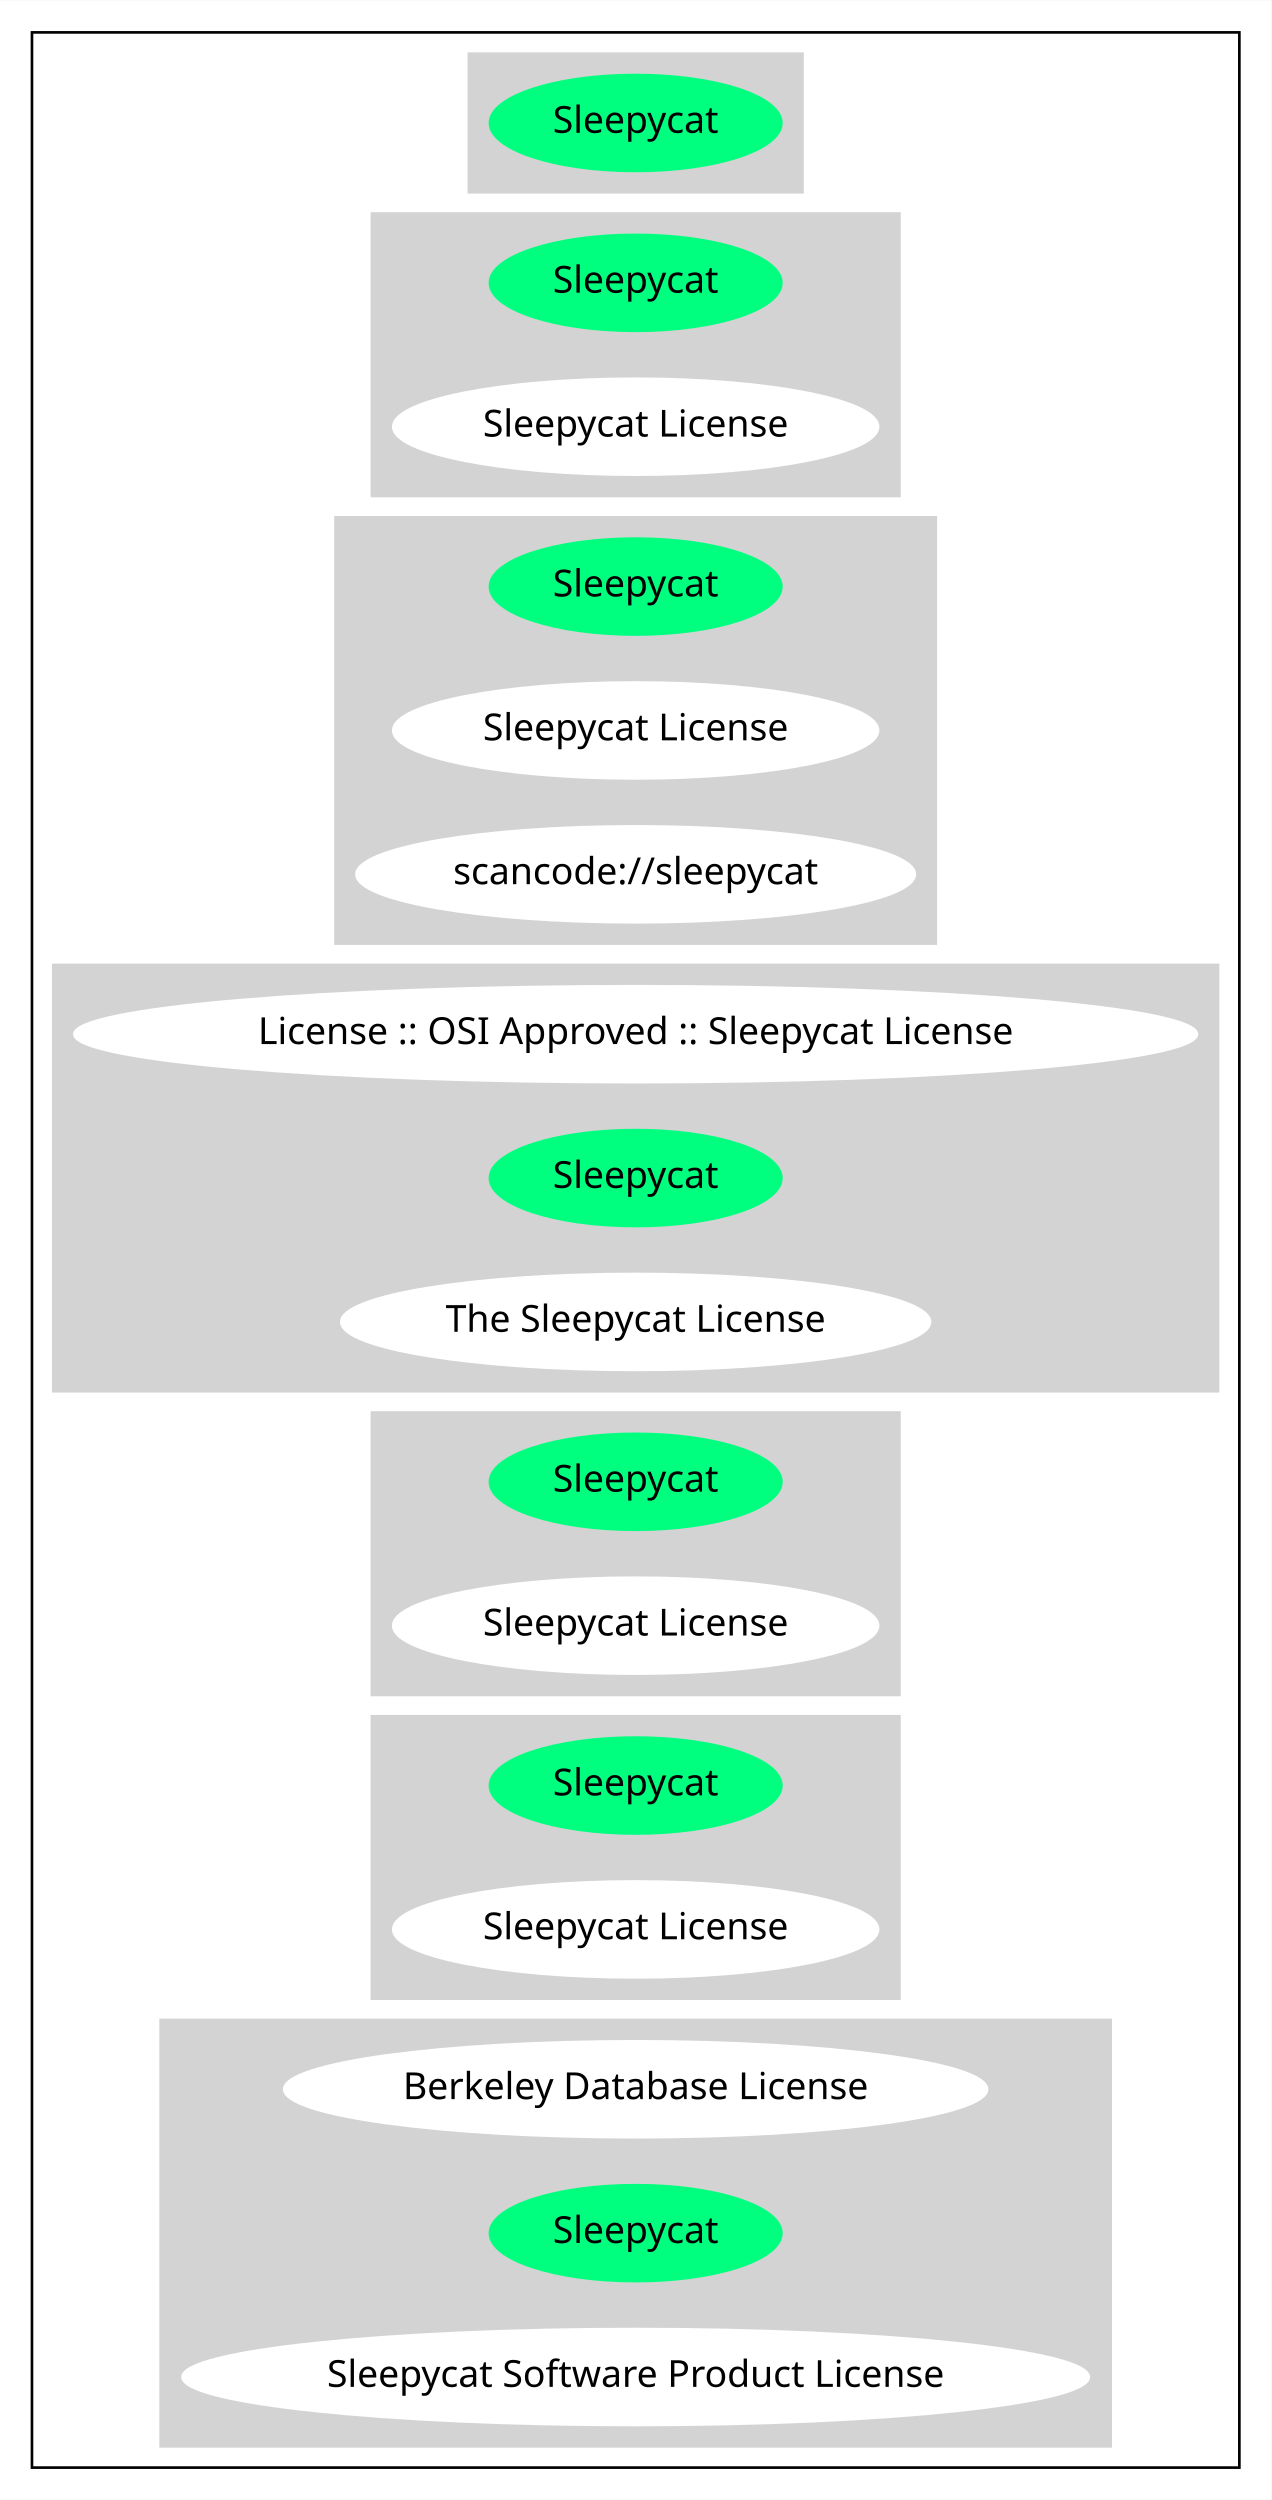
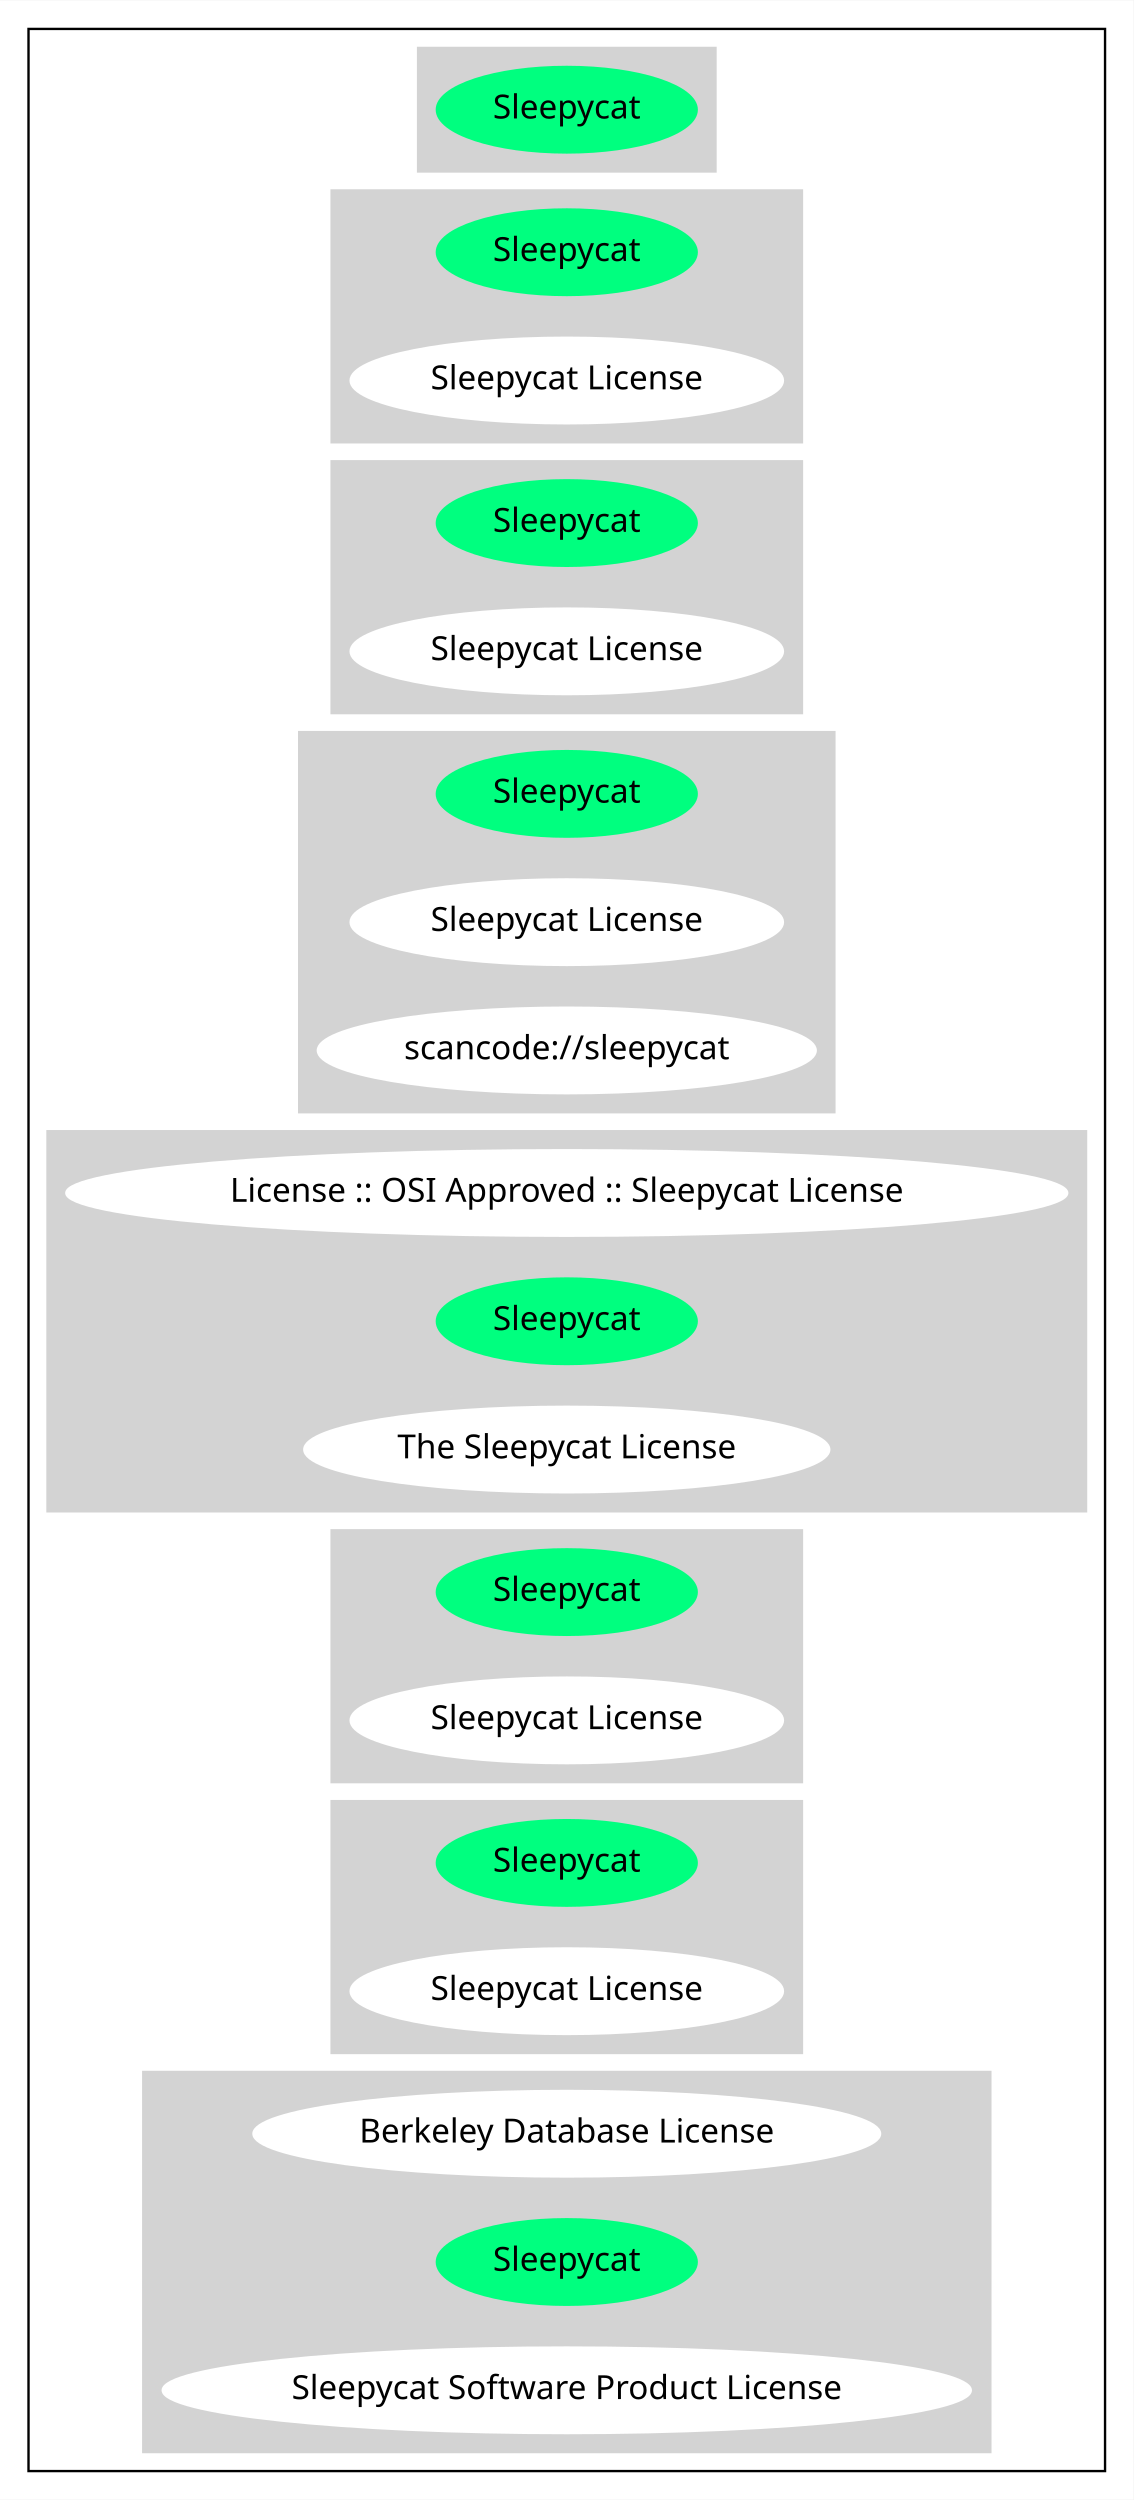
- <svg xmlns="http://www.w3.org/2000/svg" width="477pt" height="938pt" viewBox="0.00 0.00 477.16 938.00">
-   <g id="graph0" class="graph" transform="scale(1 1) rotate(0) translate(4 934)">
-     <polygon fill="white" stroke="transparent" points="-4,4 -4,-934 473.16,-934 473.16,4 -4,4" />
+ <svg xmlns="http://www.w3.org/2000/svg" width="477pt" height="1052pt" viewBox="0.00 0.00 477.16 1052.00">
+   <g id="graph0" class="graph" transform="scale(1 1) rotate(0) translate(4 1048)">
+     <polygon fill="white" stroke="transparent" points="-4,4 -4,-1048 473.16,-1048 473.16,4 -4,4" />
    <g id="clust1" class="cluster">
-       <polygon fill="none" stroke="black" points="8,-8 8,-922 461.16,-922 461.16,-8 8,-8" />
+       <polygon fill="none" stroke="black" points="8,-8 8,-1036 461.16,-1036 461.16,-8 8,-8" />
    </g>
    <g id="clust2" class="cluster">
-       <polygon fill="lightgray" stroke="lightgray" points="171.99,-862 171.99,-914 297.18,-914 297.18,-862 171.99,-862" />
+       <polygon fill="lightgray" stroke="lightgray" points="171.99,-976 171.99,-1028 297.18,-1028 297.18,-976 171.99,-976" />
    </g>
    <g id="clust3" class="cluster">
+       <polygon fill="lightgray" stroke="lightgray" points="135.59,-862 135.59,-968 333.57,-968 333.57,-862 135.59,-862" />
+     </g>
+     <g id="clust4" class="cluster">
      <polygon fill="lightgray" stroke="lightgray" points="135.59,-748 135.59,-854 333.57,-854 333.57,-748 135.59,-748" />
    </g>
-     <g id="clust4" class="cluster">
+     <g id="clust5" class="cluster">
      <polygon fill="lightgray" stroke="lightgray" points="121.94,-580 121.94,-740 347.22,-740 347.22,-580 121.94,-580" />
    </g>
-     <g id="clust5" class="cluster">
+     <g id="clust6" class="cluster">
      <polygon fill="lightgray" stroke="lightgray" points="16,-412 16,-572 453.16,-572 453.16,-412 16,-412" />
    </g>
-     <g id="clust6" class="cluster">
+     <g id="clust7" class="cluster">
      <polygon fill="lightgray" stroke="lightgray" points="135.59,-298 135.59,-404 333.57,-404 333.57,-298 135.59,-298" />
    </g>
-     <g id="clust7" class="cluster">
+     <g id="clust8" class="cluster">
      <polygon fill="lightgray" stroke="lightgray" points="135.59,-184 135.59,-290 333.57,-290 333.57,-184 135.59,-184" />
    </g>
-     <g id="clust8" class="cluster">
+     <g id="clust9" class="cluster">
      <polygon fill="lightgray" stroke="lightgray" points="56.3,-16 56.3,-176 412.87,-176 412.87,-16 56.3,-16" />
    </g>
    <g id="node1" class="node">
-       <ellipse fill="springgreen" stroke="springgreen" cx="234.58" cy="-888" rx="54.69" ry="18" />
-       <text text-anchor="middle" x="234.58" y="-884.3" font-family="Times-Roman" font-size="14.00">Sleepycat</text>
+       <ellipse fill="springgreen" stroke="springgreen" cx="234.58" cy="-1002" rx="54.69" ry="18" />
+       <text text-anchor="middle" x="234.58" y="-998.3" font-family="Times-Roman" font-size="14.00">Sleepycat</text>
    </g>
    <g id="node2" class="node">
+       <ellipse fill="springgreen" stroke="springgreen" cx="234.58" cy="-942" rx="54.69" ry="18" />
+       <text text-anchor="middle" x="234.58" y="-938.3" font-family="Times-Roman" font-size="14.00">Sleepycat</text>
+     </g>
+     <g id="node3" class="node">
+       <ellipse fill="white" stroke="white" cx="234.58" cy="-888" rx="90.98" ry="18" />
+       <text text-anchor="middle" x="234.58" y="-884.3" font-family="Times-Roman" font-size="14.00">Sleepycat License</text>
+     </g>
+     <g id="node4" class="node">
      <ellipse fill="springgreen" stroke="springgreen" cx="234.58" cy="-828" rx="54.69" ry="18" />
      <text text-anchor="middle" x="234.58" y="-824.3" font-family="Times-Roman" font-size="14.00">Sleepycat</text>
    </g>
-     <g id="node3" class="node">
+     <g id="node5" class="node">
      <ellipse fill="white" stroke="white" cx="234.58" cy="-774" rx="90.98" ry="18" />
      <text text-anchor="middle" x="234.58" y="-770.3" font-family="Times-Roman" font-size="14.00">Sleepycat License</text>
    </g>
-     <g id="node4" class="node">
+     <g id="node6" class="node">
      <ellipse fill="springgreen" stroke="springgreen" cx="234.58" cy="-714" rx="54.69" ry="18" />
      <text text-anchor="middle" x="234.58" y="-710.3" font-family="Times-Roman" font-size="14.00">Sleepycat</text>
    </g>
-     <g id="node5" class="node">
+     <g id="node7" class="node">
      <ellipse fill="white" stroke="white" cx="234.58" cy="-660" rx="90.98" ry="18" />
      <text text-anchor="middle" x="234.58" y="-656.3" font-family="Times-Roman" font-size="14.00">Sleepycat License</text>
    </g>
-     <g id="node6" class="node">
+     <g id="node8" class="node">
      <ellipse fill="white" stroke="white" cx="234.58" cy="-606" rx="104.78" ry="18" />
      <text text-anchor="middle" x="234.58" y="-602.3" font-family="Times-Roman" font-size="14.00">scancode://sleepycat</text>
    </g>
-     <g id="node7" class="node">
+     <g id="node9" class="node">
      <ellipse fill="white" stroke="white" cx="234.58" cy="-546" rx="210.66" ry="18" />
      <text text-anchor="middle" x="234.58" y="-542.3" font-family="Times-Roman" font-size="14.00">License :: OSI Approved :: Sleepycat License</text>
    </g>
-     <g id="node8" class="node">
+     <g id="node10" class="node">
      <ellipse fill="springgreen" stroke="springgreen" cx="234.58" cy="-492" rx="54.69" ry="18" />
      <text text-anchor="middle" x="234.58" y="-488.3" font-family="Times-Roman" font-size="14.00">Sleepycat</text>
    </g>
-     <g id="node9" class="node">
+     <g id="node11" class="node">
      <ellipse fill="white" stroke="white" cx="234.58" cy="-438" rx="110.48" ry="18" />
      <text text-anchor="middle" x="234.58" y="-434.3" font-family="Times-Roman" font-size="14.00">The Sleepycat License</text>
    </g>
-     <g id="node10" class="node">
+     <g id="node12" class="node">
      <ellipse fill="springgreen" stroke="springgreen" cx="234.58" cy="-378" rx="54.69" ry="18" />
      <text text-anchor="middle" x="234.58" y="-374.3" font-family="Times-Roman" font-size="14.00">Sleepycat</text>
    </g>
-     <g id="node11" class="node">
+     <g id="node13" class="node">
      <ellipse fill="white" stroke="white" cx="234.58" cy="-324" rx="90.98" ry="18" />
      <text text-anchor="middle" x="234.58" y="-320.3" font-family="Times-Roman" font-size="14.00">Sleepycat License</text>
    </g>
-     <g id="node12" class="node">
+     <g id="node14" class="node">
      <ellipse fill="springgreen" stroke="springgreen" cx="234.58" cy="-264" rx="54.69" ry="18" />
      <text text-anchor="middle" x="234.58" y="-260.3" font-family="Times-Roman" font-size="14.00">Sleepycat</text>
    </g>
-     <g id="node13" class="node">
+     <g id="node15" class="node">
      <ellipse fill="white" stroke="white" cx="234.58" cy="-210" rx="90.98" ry="18" />
      <text text-anchor="middle" x="234.58" y="-206.3" font-family="Times-Roman" font-size="14.00">Sleepycat License</text>
    </g>
-     <g id="node14" class="node">
+     <g id="node16" class="node">
      <ellipse fill="white" stroke="white" cx="234.58" cy="-150" rx="131.88" ry="18" />
      <text text-anchor="middle" x="234.58" y="-146.3" font-family="Times-Roman" font-size="14.00">Berkeley Database License</text>
    </g>
-     <g id="node15" class="node">
+     <g id="node17" class="node">
      <ellipse fill="springgreen" stroke="springgreen" cx="234.58" cy="-96" rx="54.69" ry="18" />
      <text text-anchor="middle" x="234.58" y="-92.3" font-family="Times-Roman" font-size="14.00">Sleepycat</text>
    </g>
-     <g id="node16" class="node">
+     <g id="node18" class="node">
      <ellipse fill="white" stroke="white" cx="234.58" cy="-42" rx="170.07" ry="18" />
      <text text-anchor="middle" x="234.58" y="-38.3" font-family="Times-Roman" font-size="14.00">Sleepycat Software Product License</text>
    </g>
  </g>
</svg>
